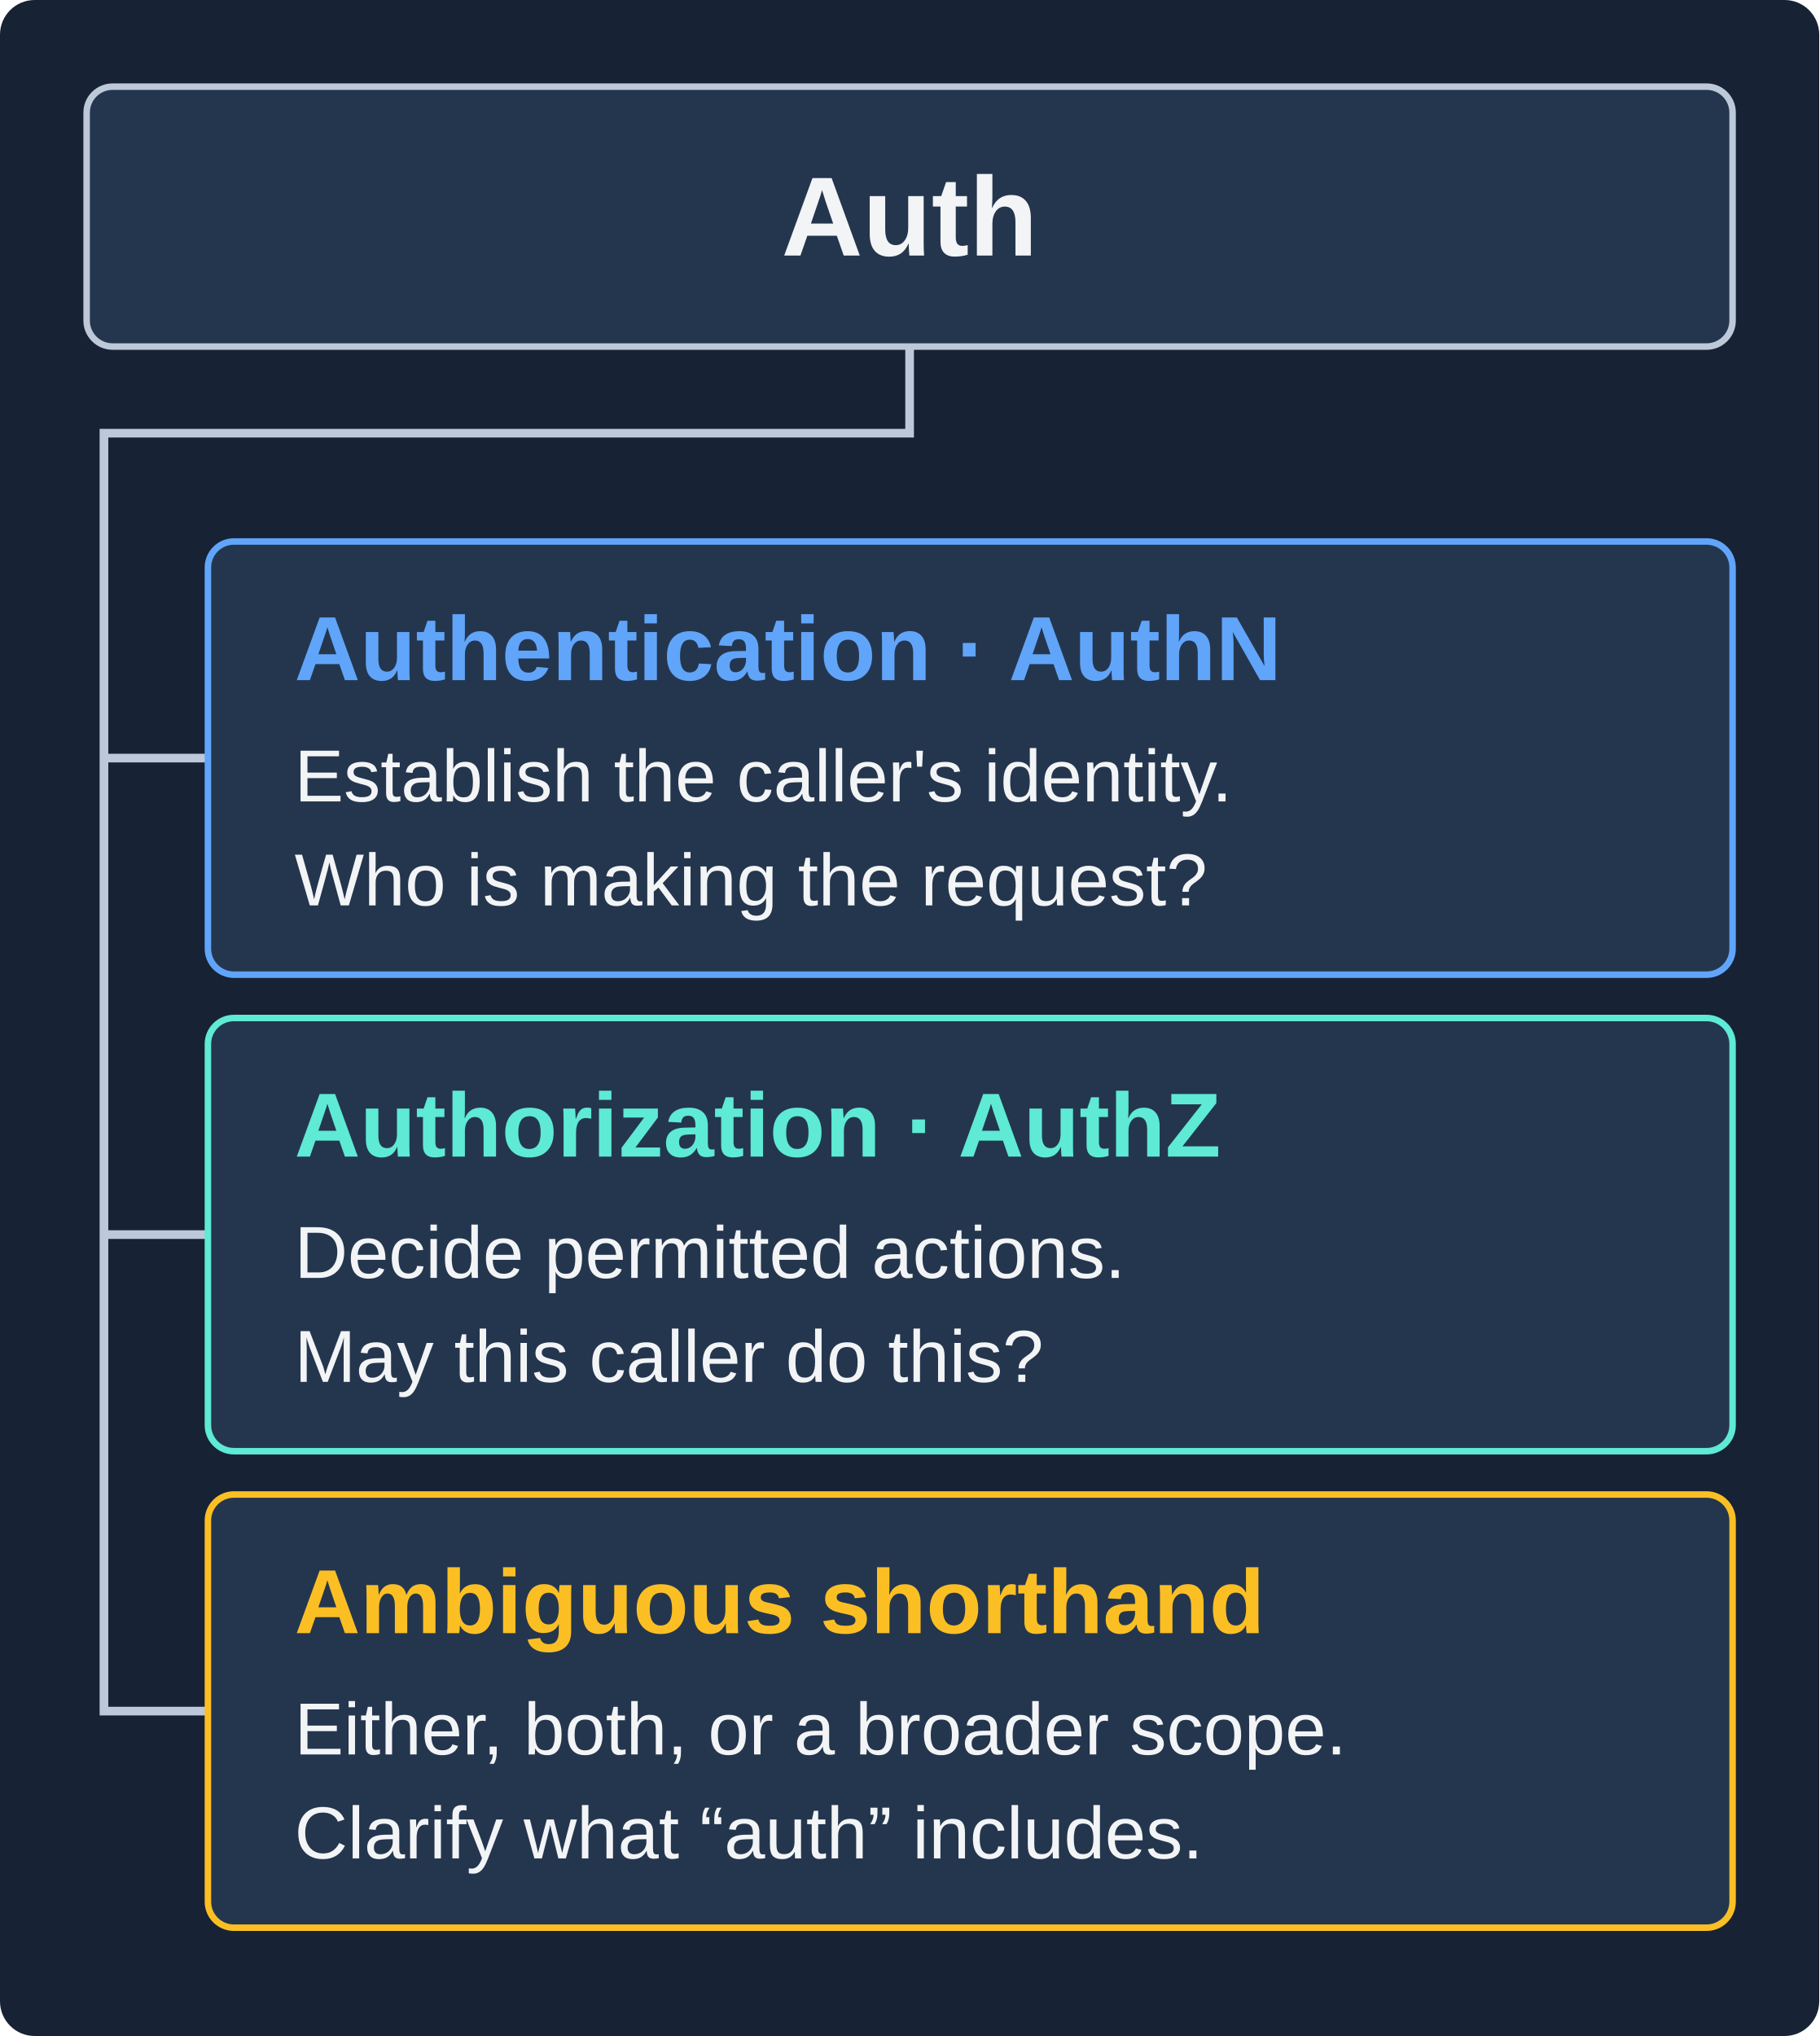
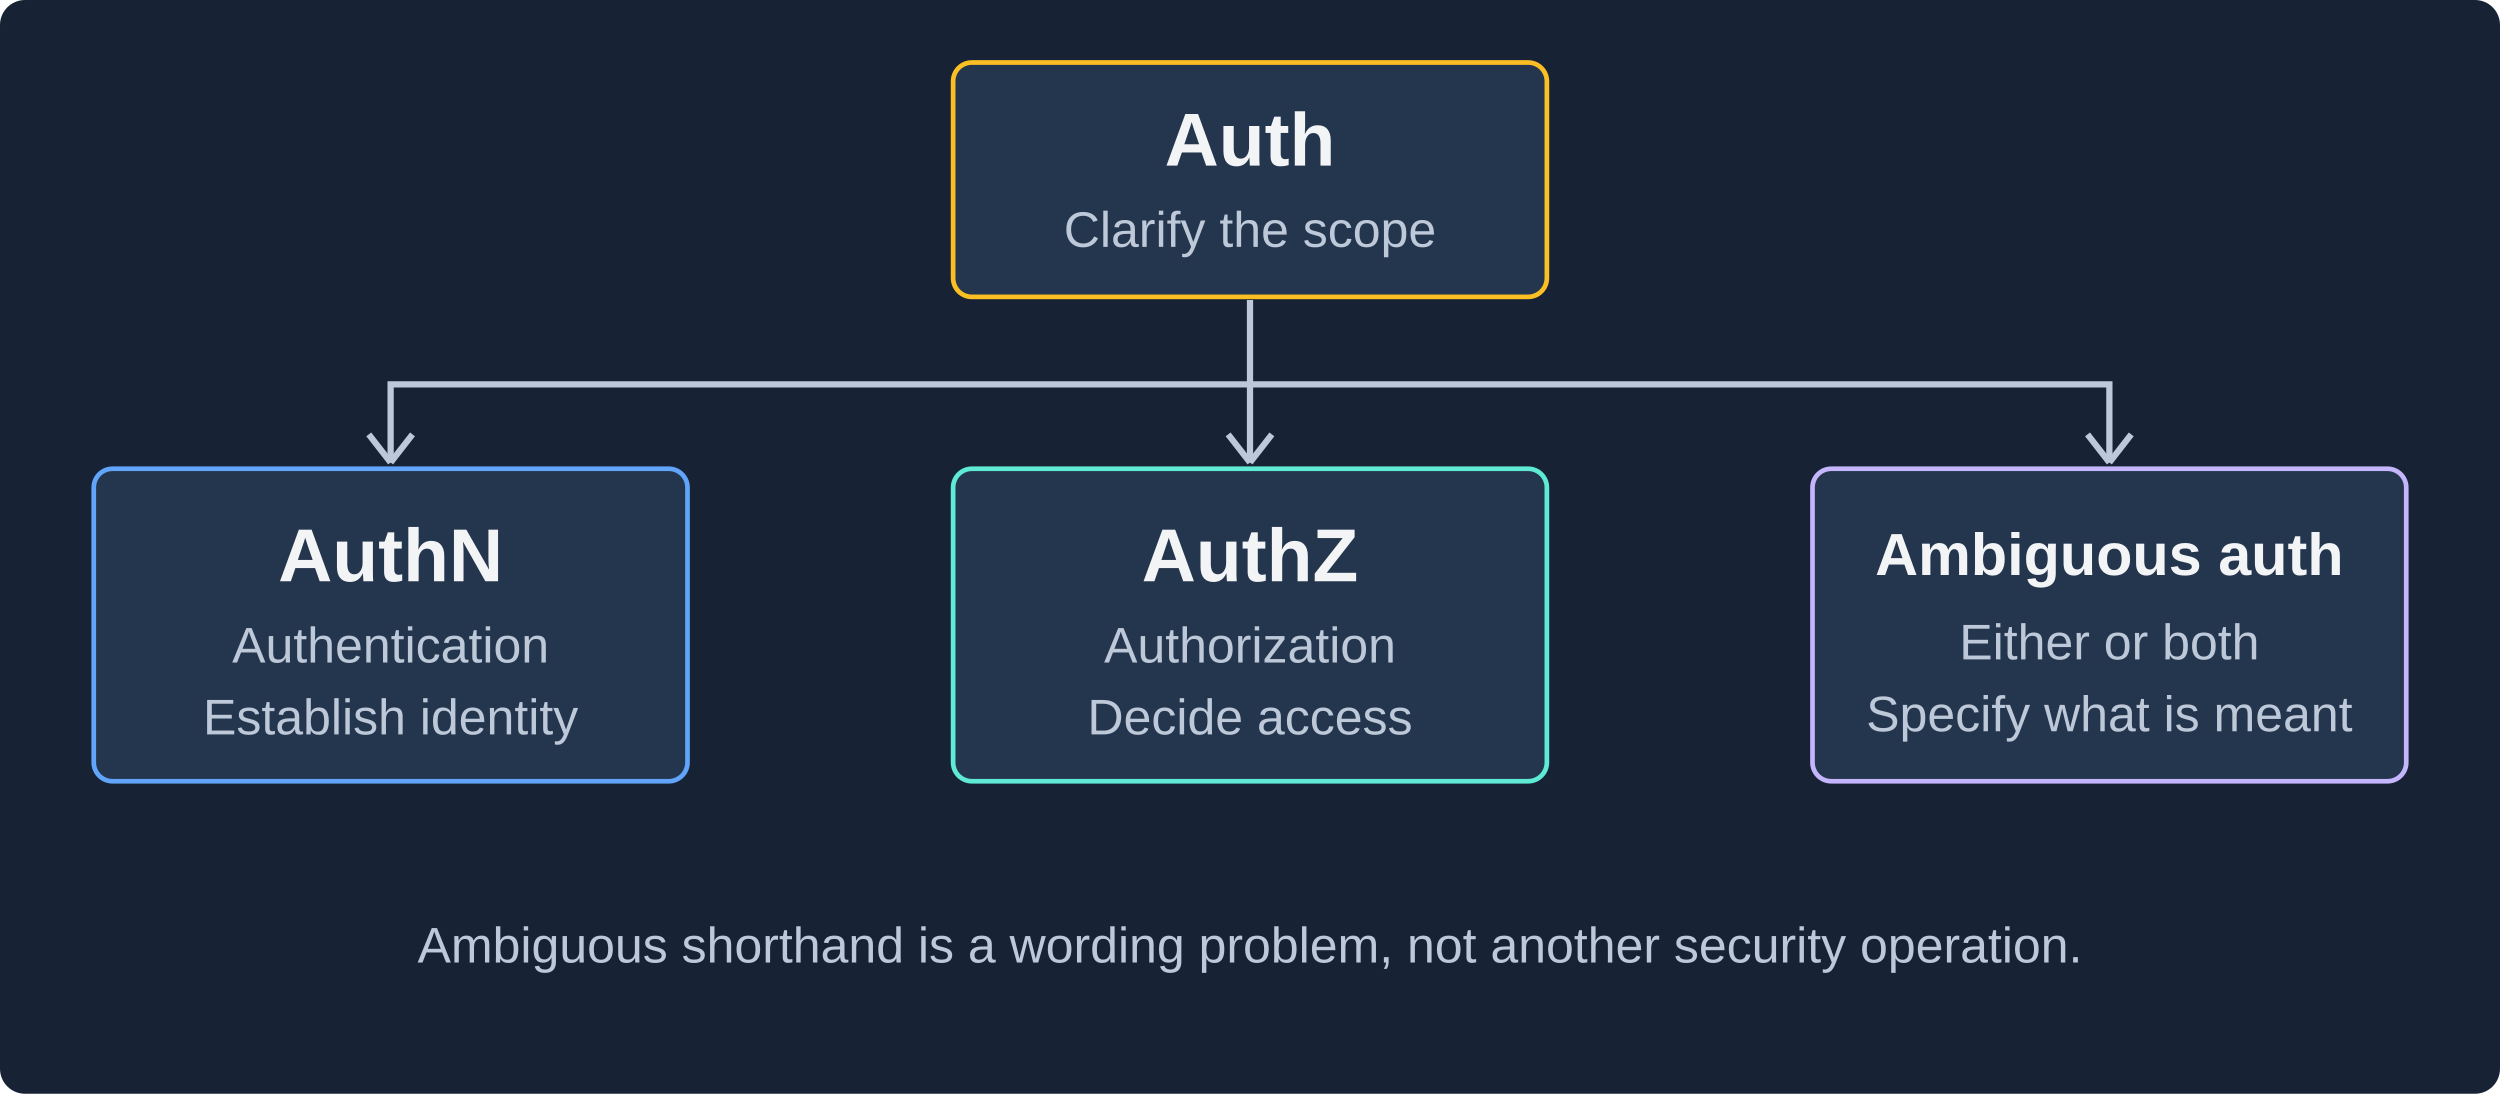
- <svg xmlns="http://www.w3.org/2000/svg" width="420" height="470" viewBox="0 0 420 470" role="img" aria-labelledby="title desc">
-   <rect width="420" height="470" rx="8" fill="#172235" />
-   <g fill="none" stroke="#bdc8d8" stroke-width="2">
-     <path d="M210 80V100H24V395H48M24 175H48M24 285H48" />
+ <svg xmlns="http://www.w3.org/2000/svg" width="800" height="350" viewBox="0 0 800 350" role="img" aria-labelledby="title desc">
+   <rect width="800" height="350" rx="8" fill="#172235" />
+   <g fill="#24364e" stroke-width="1.5">
+     <rect x="305" y="20" width="190" height="75" rx="6" stroke="#fbbf24" />
+     <rect x="30" y="150" width="190" height="100" rx="6" stroke="#60a5fa" />
+     <rect x="305" y="150" width="190" height="100" rx="6" stroke="#5eead4" />
+     <rect x="580" y="150" width="190" height="100" rx="6" stroke="#c4b5fd" />
  </g>
-   <g fill="#24364e" stroke-width="1.5">
-     <rect x="20" y="20" width="380" height="60" rx="6" stroke="#bdc8d8" />
-     <rect x="48" y="125" width="352" height="100" rx="6" stroke="#60a5fa" />
-     <rect x="48" y="235" width="352" height="100" rx="6" stroke="#5eead4" />
-     <rect x="48" y="345" width="352" height="100" rx="6" stroke="#fbbf24" />
+   <g stroke="#bdc8d8" stroke-width="2" fill="none">
+     <path d="M400 96V123H125V148M400 123V148M400 123H675V148" />
+     <path d="M125 148L118 139M125 148L132 139M400 148L393 139M400 148L407 139M675 148L668 139M675 148L682 139" />
  </g>
-   <g font-family="Segoe UI,Arial,sans-serif">
-     <text x="210" y="59" text-anchor="middle" fill="#f3f4f6" font-size="26" font-weight="600">Auth</text>
-     <g font-size="21" font-weight="600">
-       <text x="68" y="157" fill="#60a5fa">Authentication · AuthN</text>
-       <text x="68" y="267" fill="#5eead4">Authorization · AuthZ</text>
-       <text x="68" y="377" fill="#fbbf24">Ambiguous shorthand</text>
+   <g font-family="Segoe UI,Arial,sans-serif" text-anchor="middle">
+     <g fill="#f3f4f6">
+       <text x="400" y="53" font-size="24" font-weight="600">Auth</text>
+       <text x="125" y="186" font-size="24" font-weight="600">AuthN</text>
+       <text x="400" y="186" font-size="24" font-weight="600">AuthZ</text>
+       <text x="675" y="184" font-size="19" font-weight="600">Ambiguous auth</text>
    </g>
-     <g fill="#f3f4f6" font-size="17">
-       <text x="68" y="185">Establish the caller's identity.</text>
-       <text x="68" y="209">Who is making the request?</text>
-       <text x="68" y="295">Decide permitted actions.</text>
-       <text x="68" y="319">May this caller do this?</text>
-       <text x="68" y="405">Either, both, or a broader scope.</text>
-       <text x="68" y="429">Clarify what “auth” includes.</text>
+     <g fill="#bdc8d8" font-size="16">
+       <text x="400" y="79">Clarify the scope</text>
+       <text x="125" y="212">Authentication</text>
+       <text x="125" y="235">Establish identity</text>
+       <text x="400" y="212">Authorization</text>
+       <text x="400" y="235">Decide access</text>
+       <text x="675" y="211">Either or both</text>
+       <text x="675" y="234">Specify what is meant</text>
+       <text x="400" y="308">Ambiguous shorthand is a wording problem, not another security operation.</text>
    </g>
  </g>
</svg>
